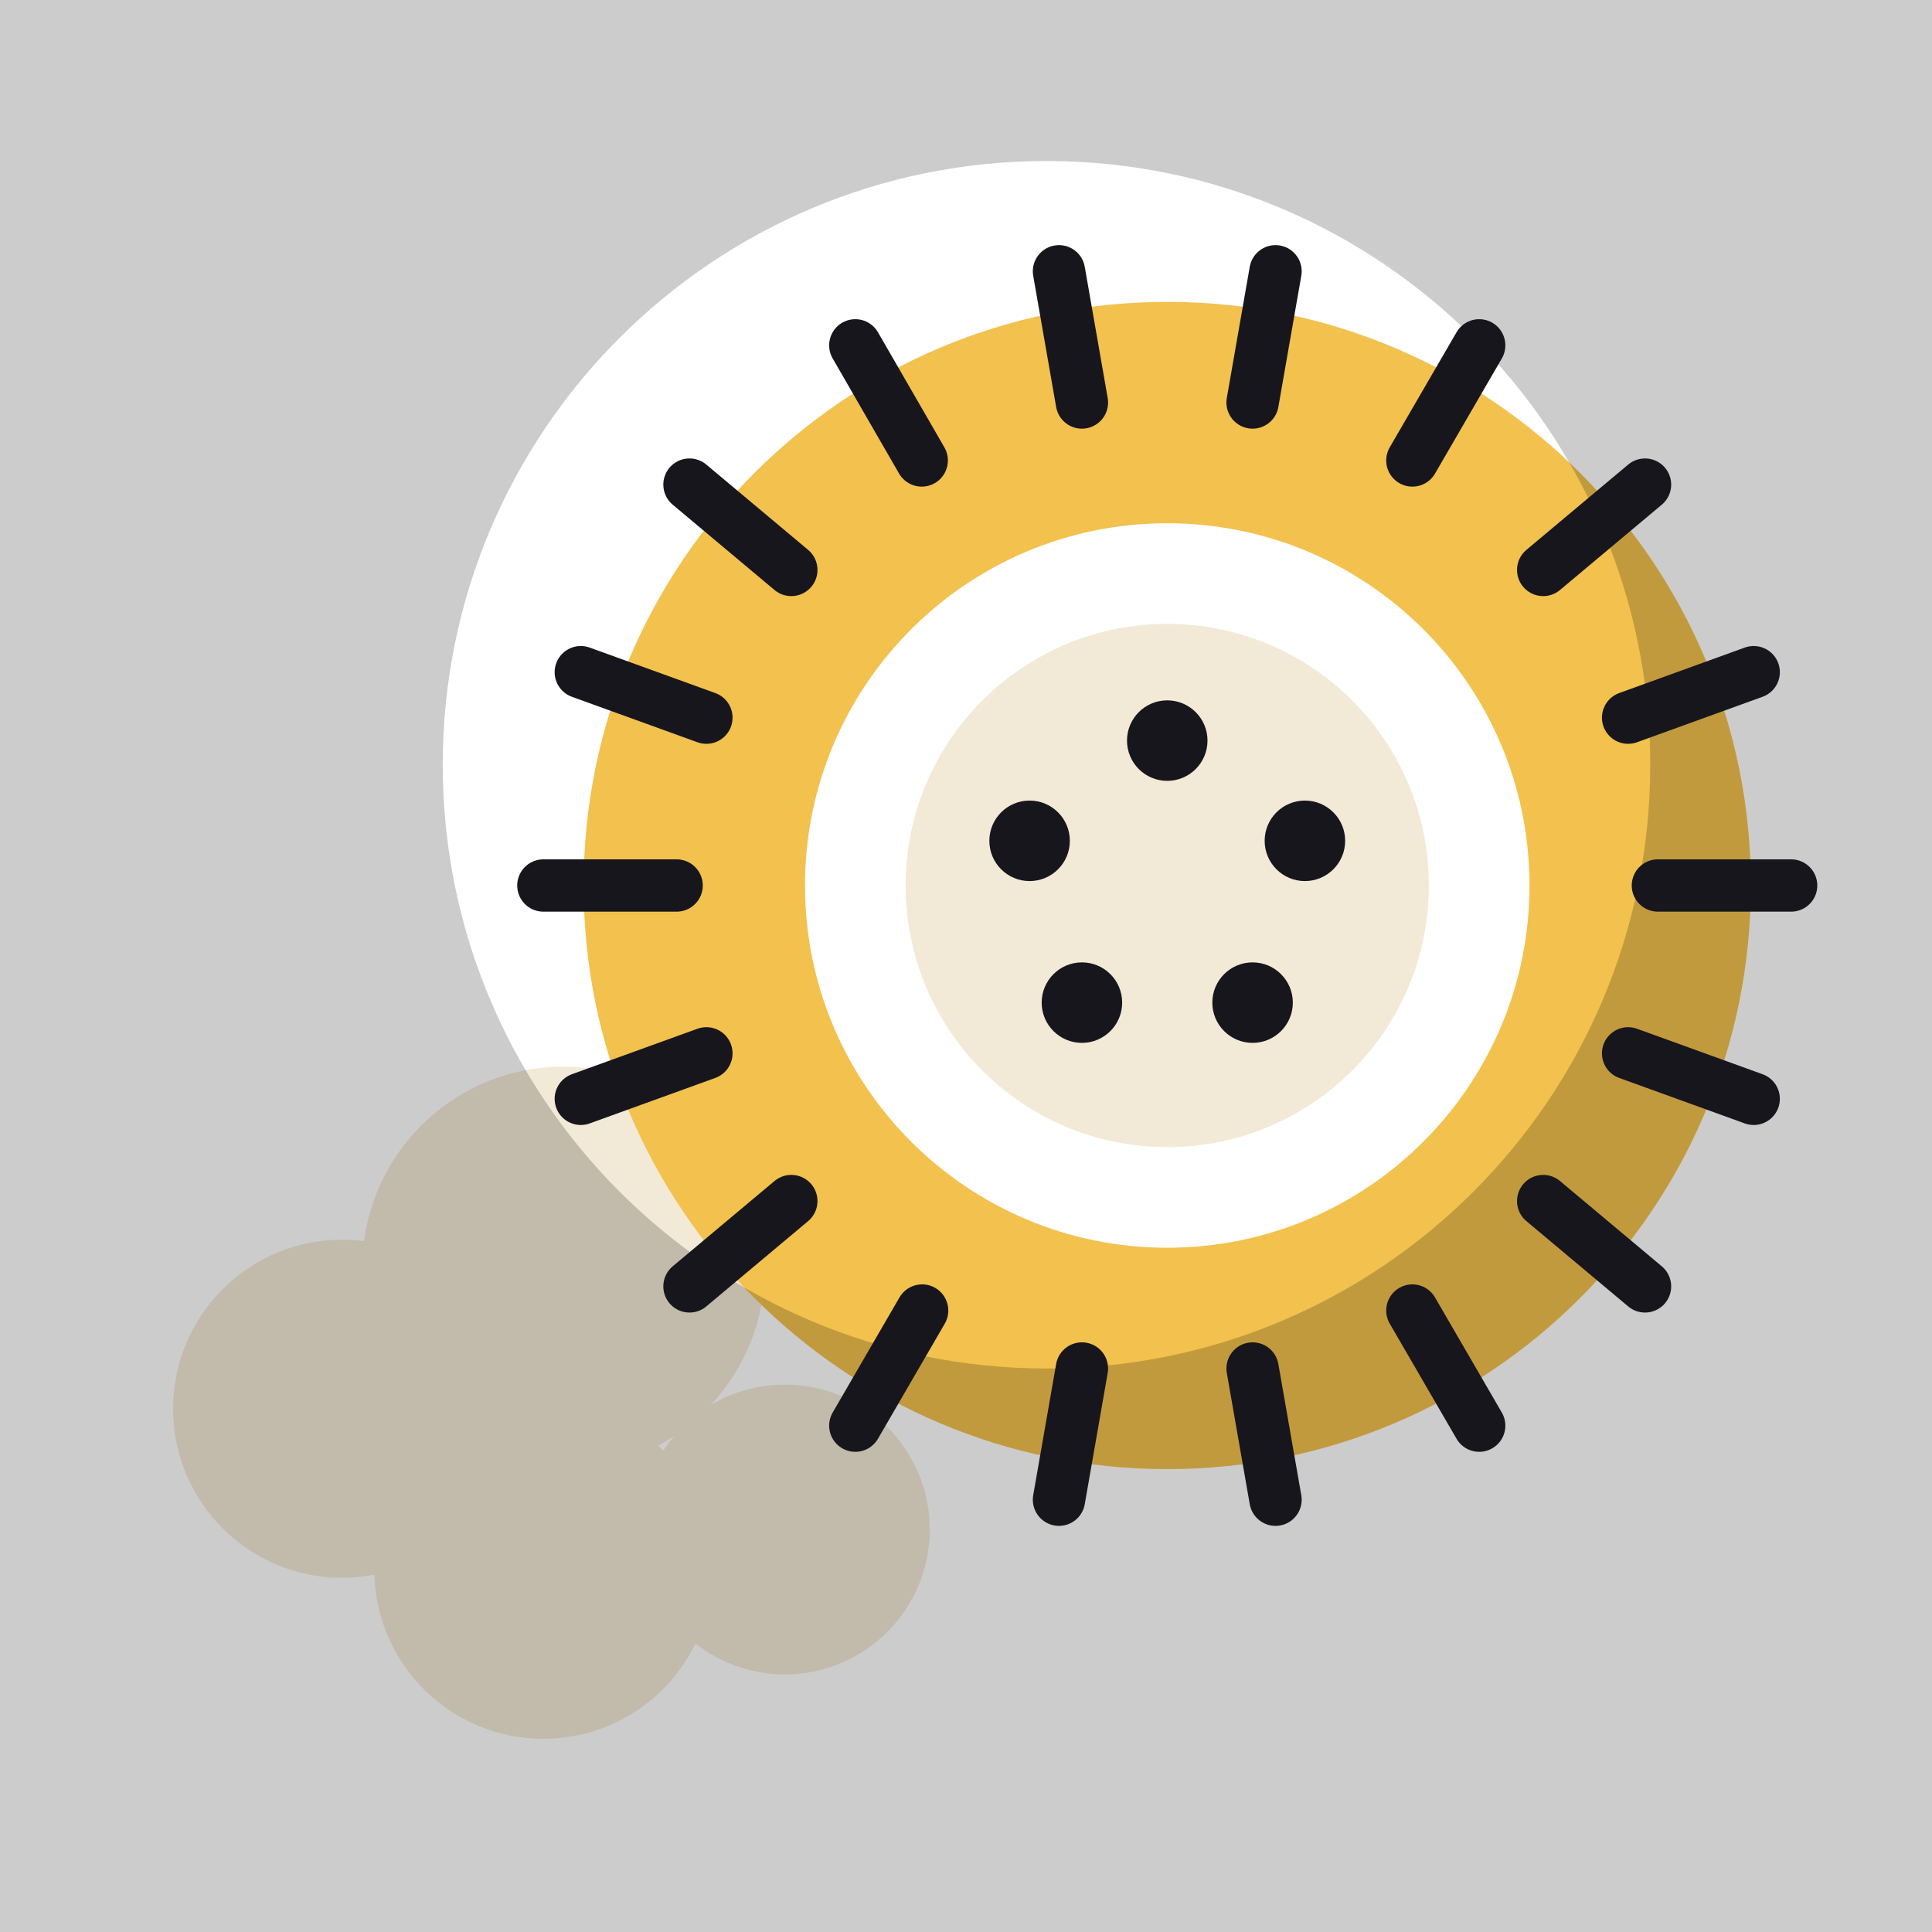
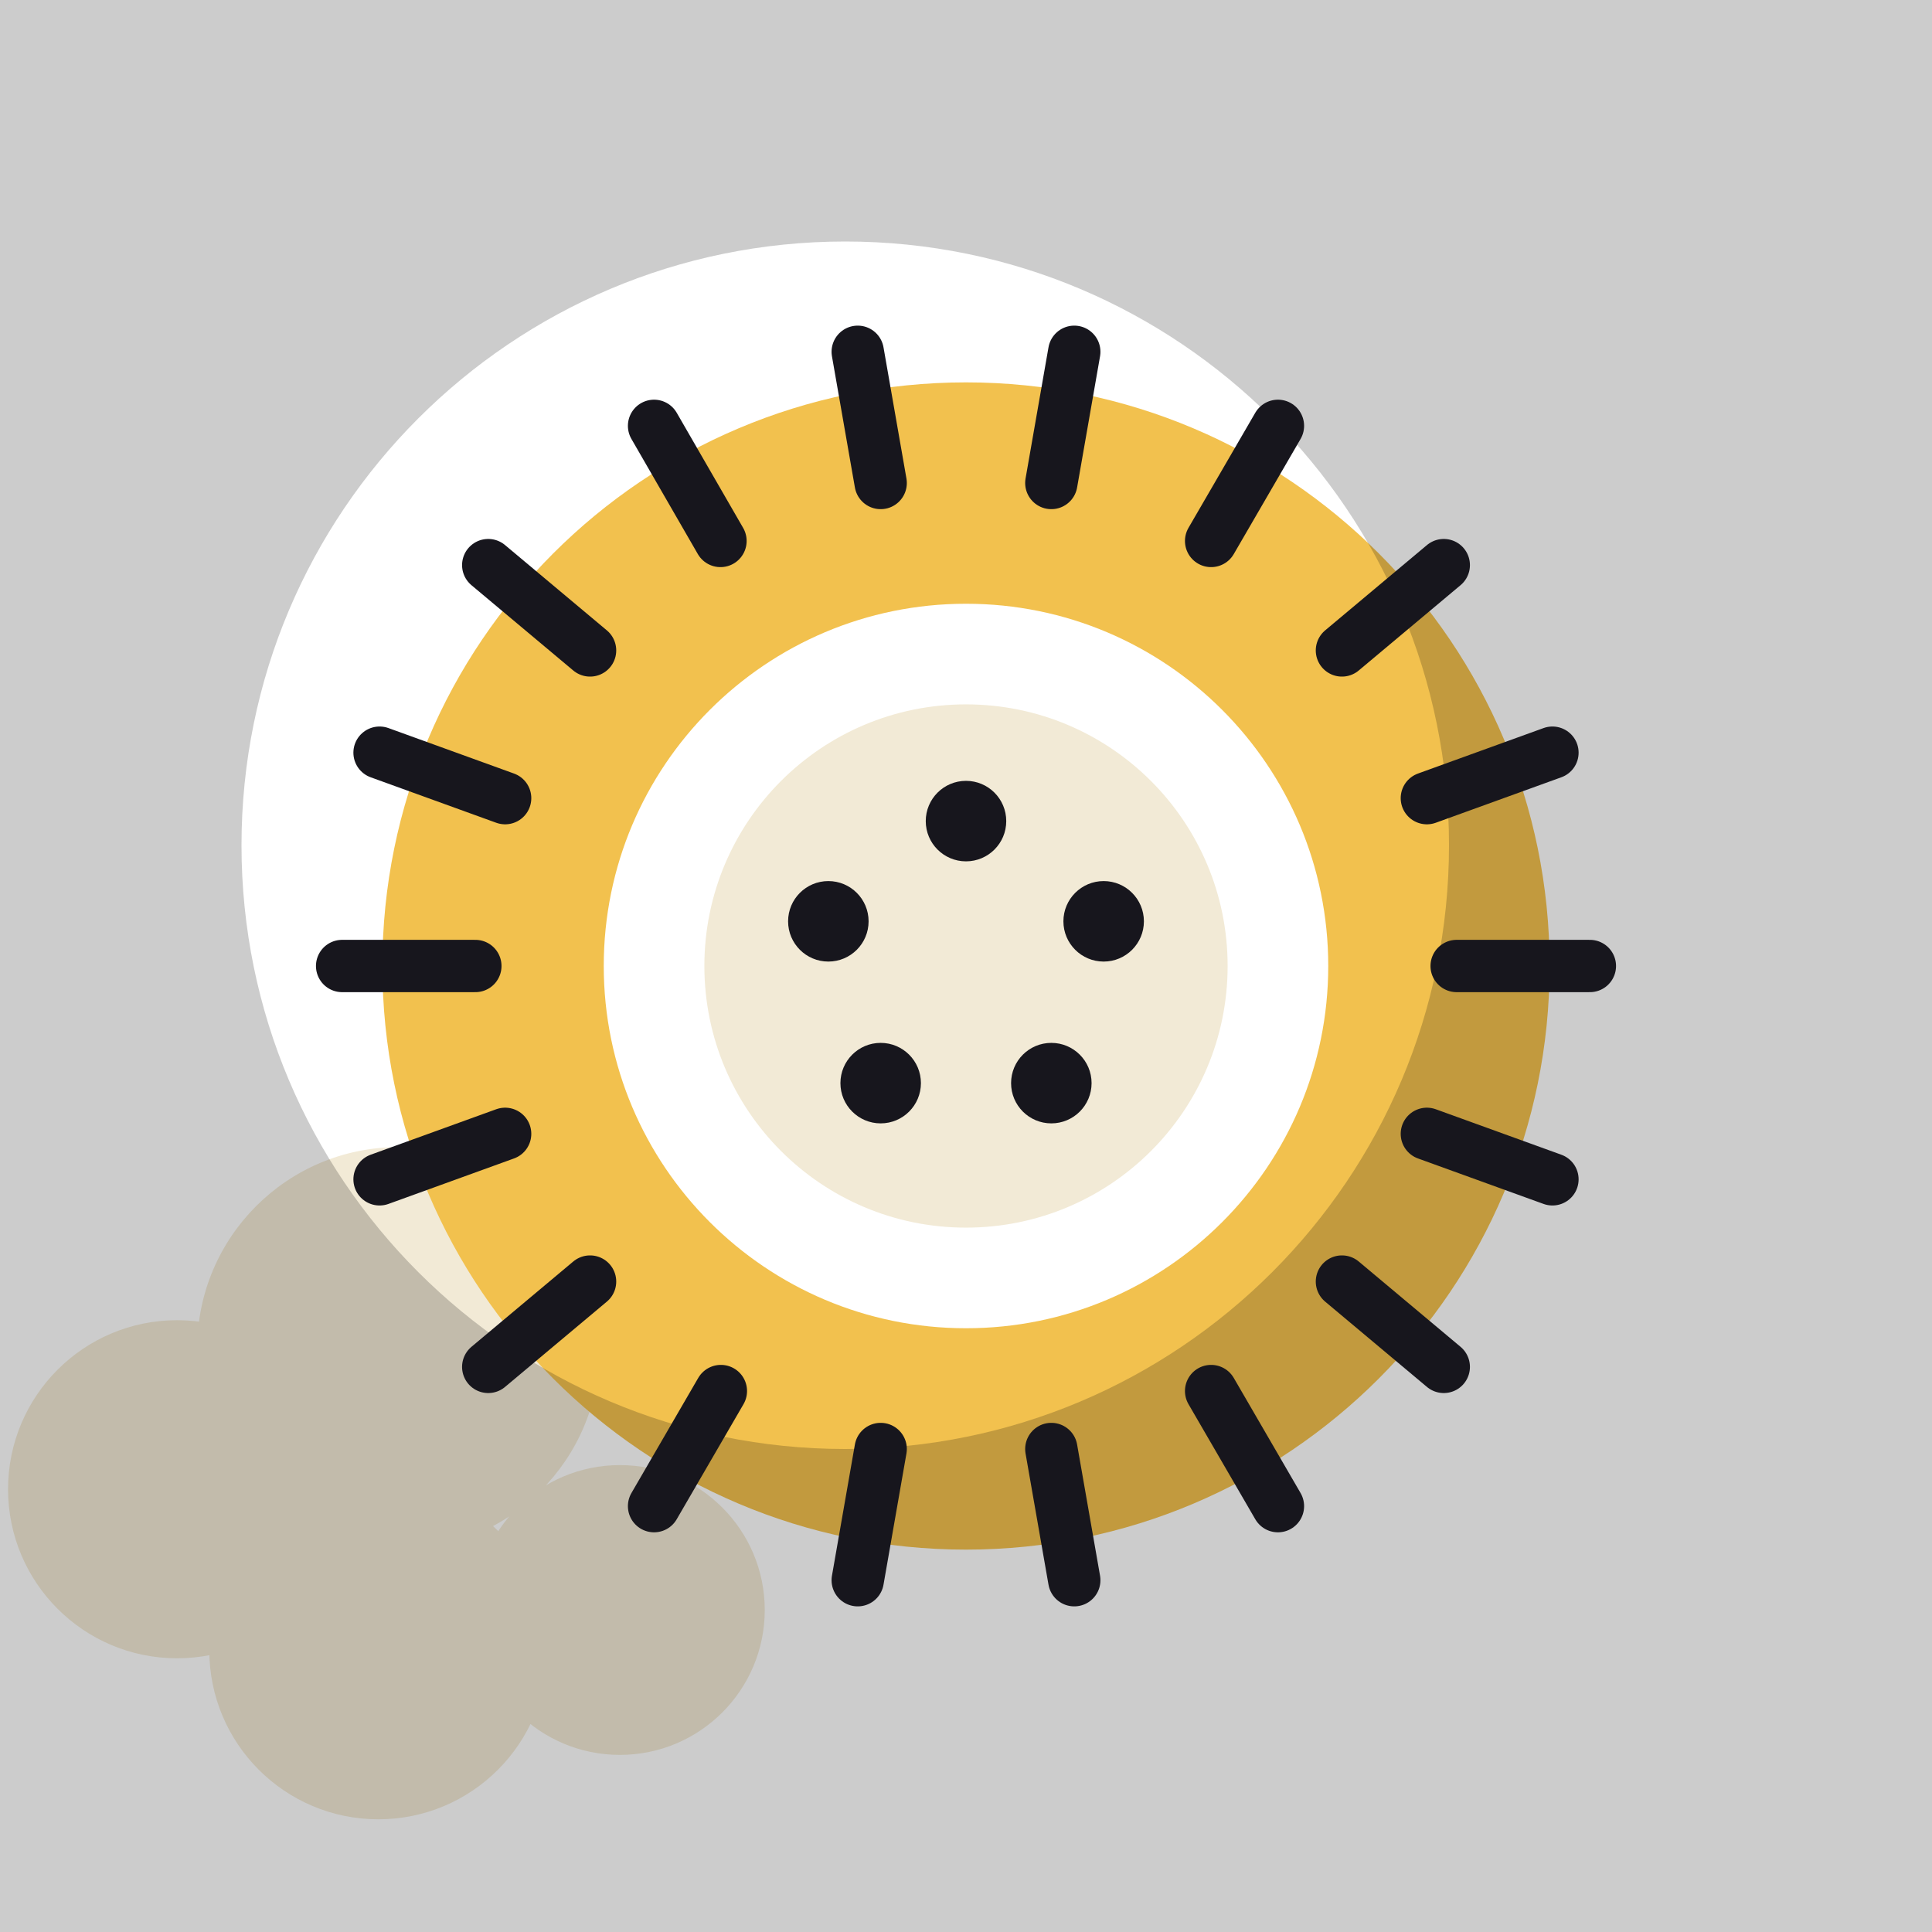
<svg xmlns="http://www.w3.org/2000/svg" viewBox="0 0 48 48" width="48" height="48">
  <style>.ink&gt;.body,.line.ink{fill:#f2c14e}.tint&gt;.body{fill:#f2c14e;opacity:.4}.cream&gt;.body{fill:#f2ead6}.shade{fill:#000;opacity:.2}.glint{fill:none;stroke:#f2ead6;stroke-width:1.5;stroke-linecap:round}.cut{fill:#17161d}.cut[stroke-width]{fill:none;stroke:#17161d;stroke-linecap:round;stroke-linejoin:round}.line{fill:none;stroke:#f2c14e;stroke-linecap:round;stroke-linejoin:round}.line.tint{opacity:.4}.line.cream{stroke:#f2ead6}</style>
-   <g class="icon">
-     <g class="piece cream">
+   <g class="icon" transform="translate(-5 2)">
+     <g class="piece cream" transform="translate(0.9 0)">
      <path class="body" d="M4.3,35A4.2,4.2 0 1 0 12.7,35A4.2,4.2 0 1 0 4.3,35ZM9,31.5A5,5 0 1 0 19,31.5A5,5 0 1 0 9,31.5ZM9.3,39A4.2,4.2 0 1 0 17.7,39A4.2,4.2 0 1 0 9.3,39ZM15.9,38A3.6,3.6 0 1 0 23.1,38A3.6,3.6 0 1 0 15.9,38Z" />
    </g>
    <g class="piece ink">
      <path class="body" d="M14.5,22A14.5,14.5 0 1 0 43.5,22A14.5,14.5 0 1 0 14.5,22ZM20,22A9,9 0 1 0 38,22A9,9 0 1 0 20,22Z" fill-rule="evenodd" />
      <path class="shade" d="M-20,-20H70V70H-20ZM11,19A15,15 0 1 0 41,19A15,15 0 1 0 11,19Z" fill-rule="evenodd" />
      <path class="cut" d="M44.5,22L41.19,22" stroke-width="1.3" />
      <path class="cut" d="M43.57,27.3L40.45,26.17" stroke-width="1.3" />
      <path class="cut" d="M40.87,31.96L38.34,29.84" stroke-width="1.3" />
      <path class="cut" d="M36.75,35.42L35.09,32.56" stroke-width="1.3" />
      <path class="cut" d="M31.69,37.26L31.12,34" stroke-width="1.3" />
      <path class="cut" d="M26.31,37.26L26.88,34" stroke-width="1.3" />
      <path class="cut" d="M21.25,35.42L22.91,32.56" stroke-width="1.3" />
      <path class="cut" d="M17.13,31.96L19.66,29.84" stroke-width="1.3" />
      <path class="cut" d="M14.43,27.3L17.55,26.17" stroke-width="1.3" />
      <path class="cut" d="M13.5,22L16.81,22" stroke-width="1.3" />
      <path class="cut" d="M14.43,16.7L17.55,17.83" stroke-width="1.3" />
      <path class="cut" d="M17.13,12.04L19.66,14.16" stroke-width="1.3" />
      <path class="cut" d="M21.25,8.58L22.9,11.44" stroke-width="1.3" />
      <path class="cut" d="M26.31,6.74L26.88,10" stroke-width="1.3" />
      <path class="cut" d="M31.69,6.74L31.12,10" stroke-width="1.3" />
      <path class="cut" d="M36.75,8.58L35.09,11.44" stroke-width="1.3" />
      <path class="cut" d="M40.87,12.04L38.34,14.16" stroke-width="1.3" />
      <path class="cut" d="M43.57,16.7L40.45,17.83" stroke-width="1.3" />
    </g>
    <g class="piece cream">
      <path class="body" d="M22.5,22A6.5,6.5 0 1 0 35.5,22A6.5,6.5 0 1 0 22.5,22Z" />
      <path class="cut" d="M28,18.4A1,1 0 1 0 30,18.4A1,1 0 1 0 28,18.4Z" />
      <path class="cut" d="M31.42,20.89A1,1 0 1 0 33.42,20.89A1,1 0 1 0 31.42,20.89Z" />
      <path class="cut" d="M30.12,24.91A1,1 0 1 0 32.12,24.91A1,1 0 1 0 30.12,24.91Z" />
      <path class="cut" d="M25.88,24.91A1,1 0 1 0 27.88,24.91A1,1 0 1 0 25.88,24.91Z" />
      <path class="cut" d="M24.58,20.89A1,1 0 1 0 26.58,20.89A1,1 0 1 0 24.58,20.89Z" />
    </g>
  </g>
</svg>
